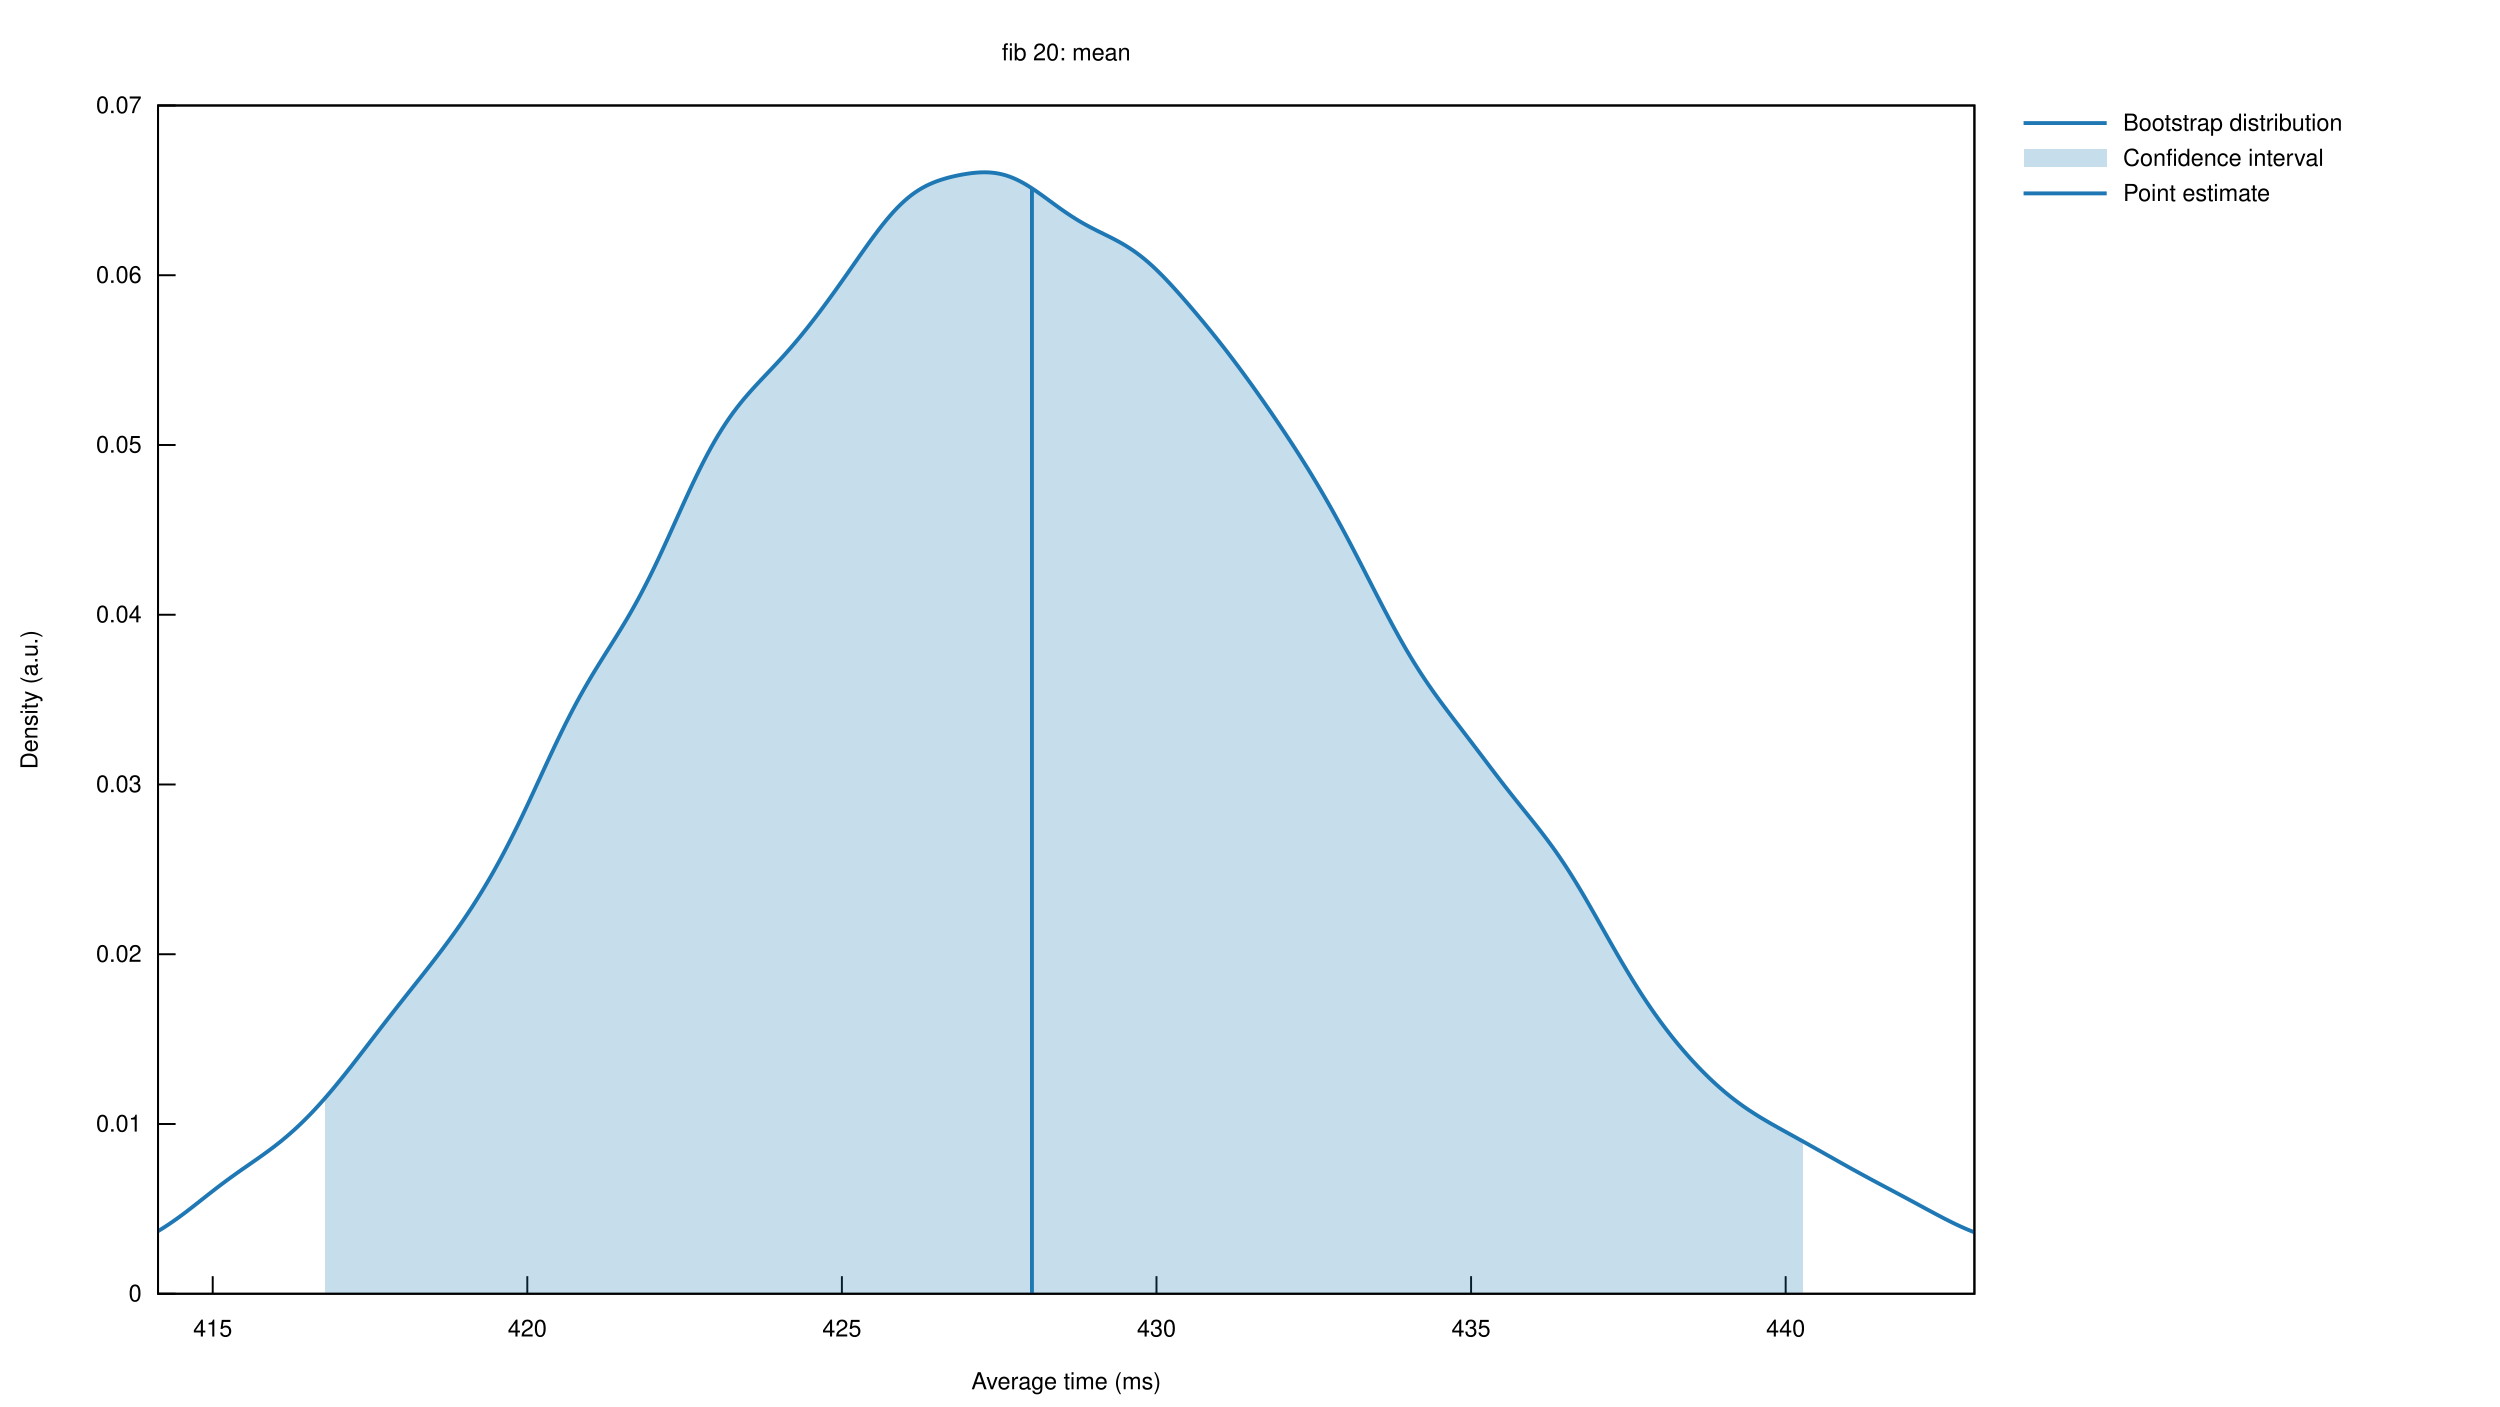
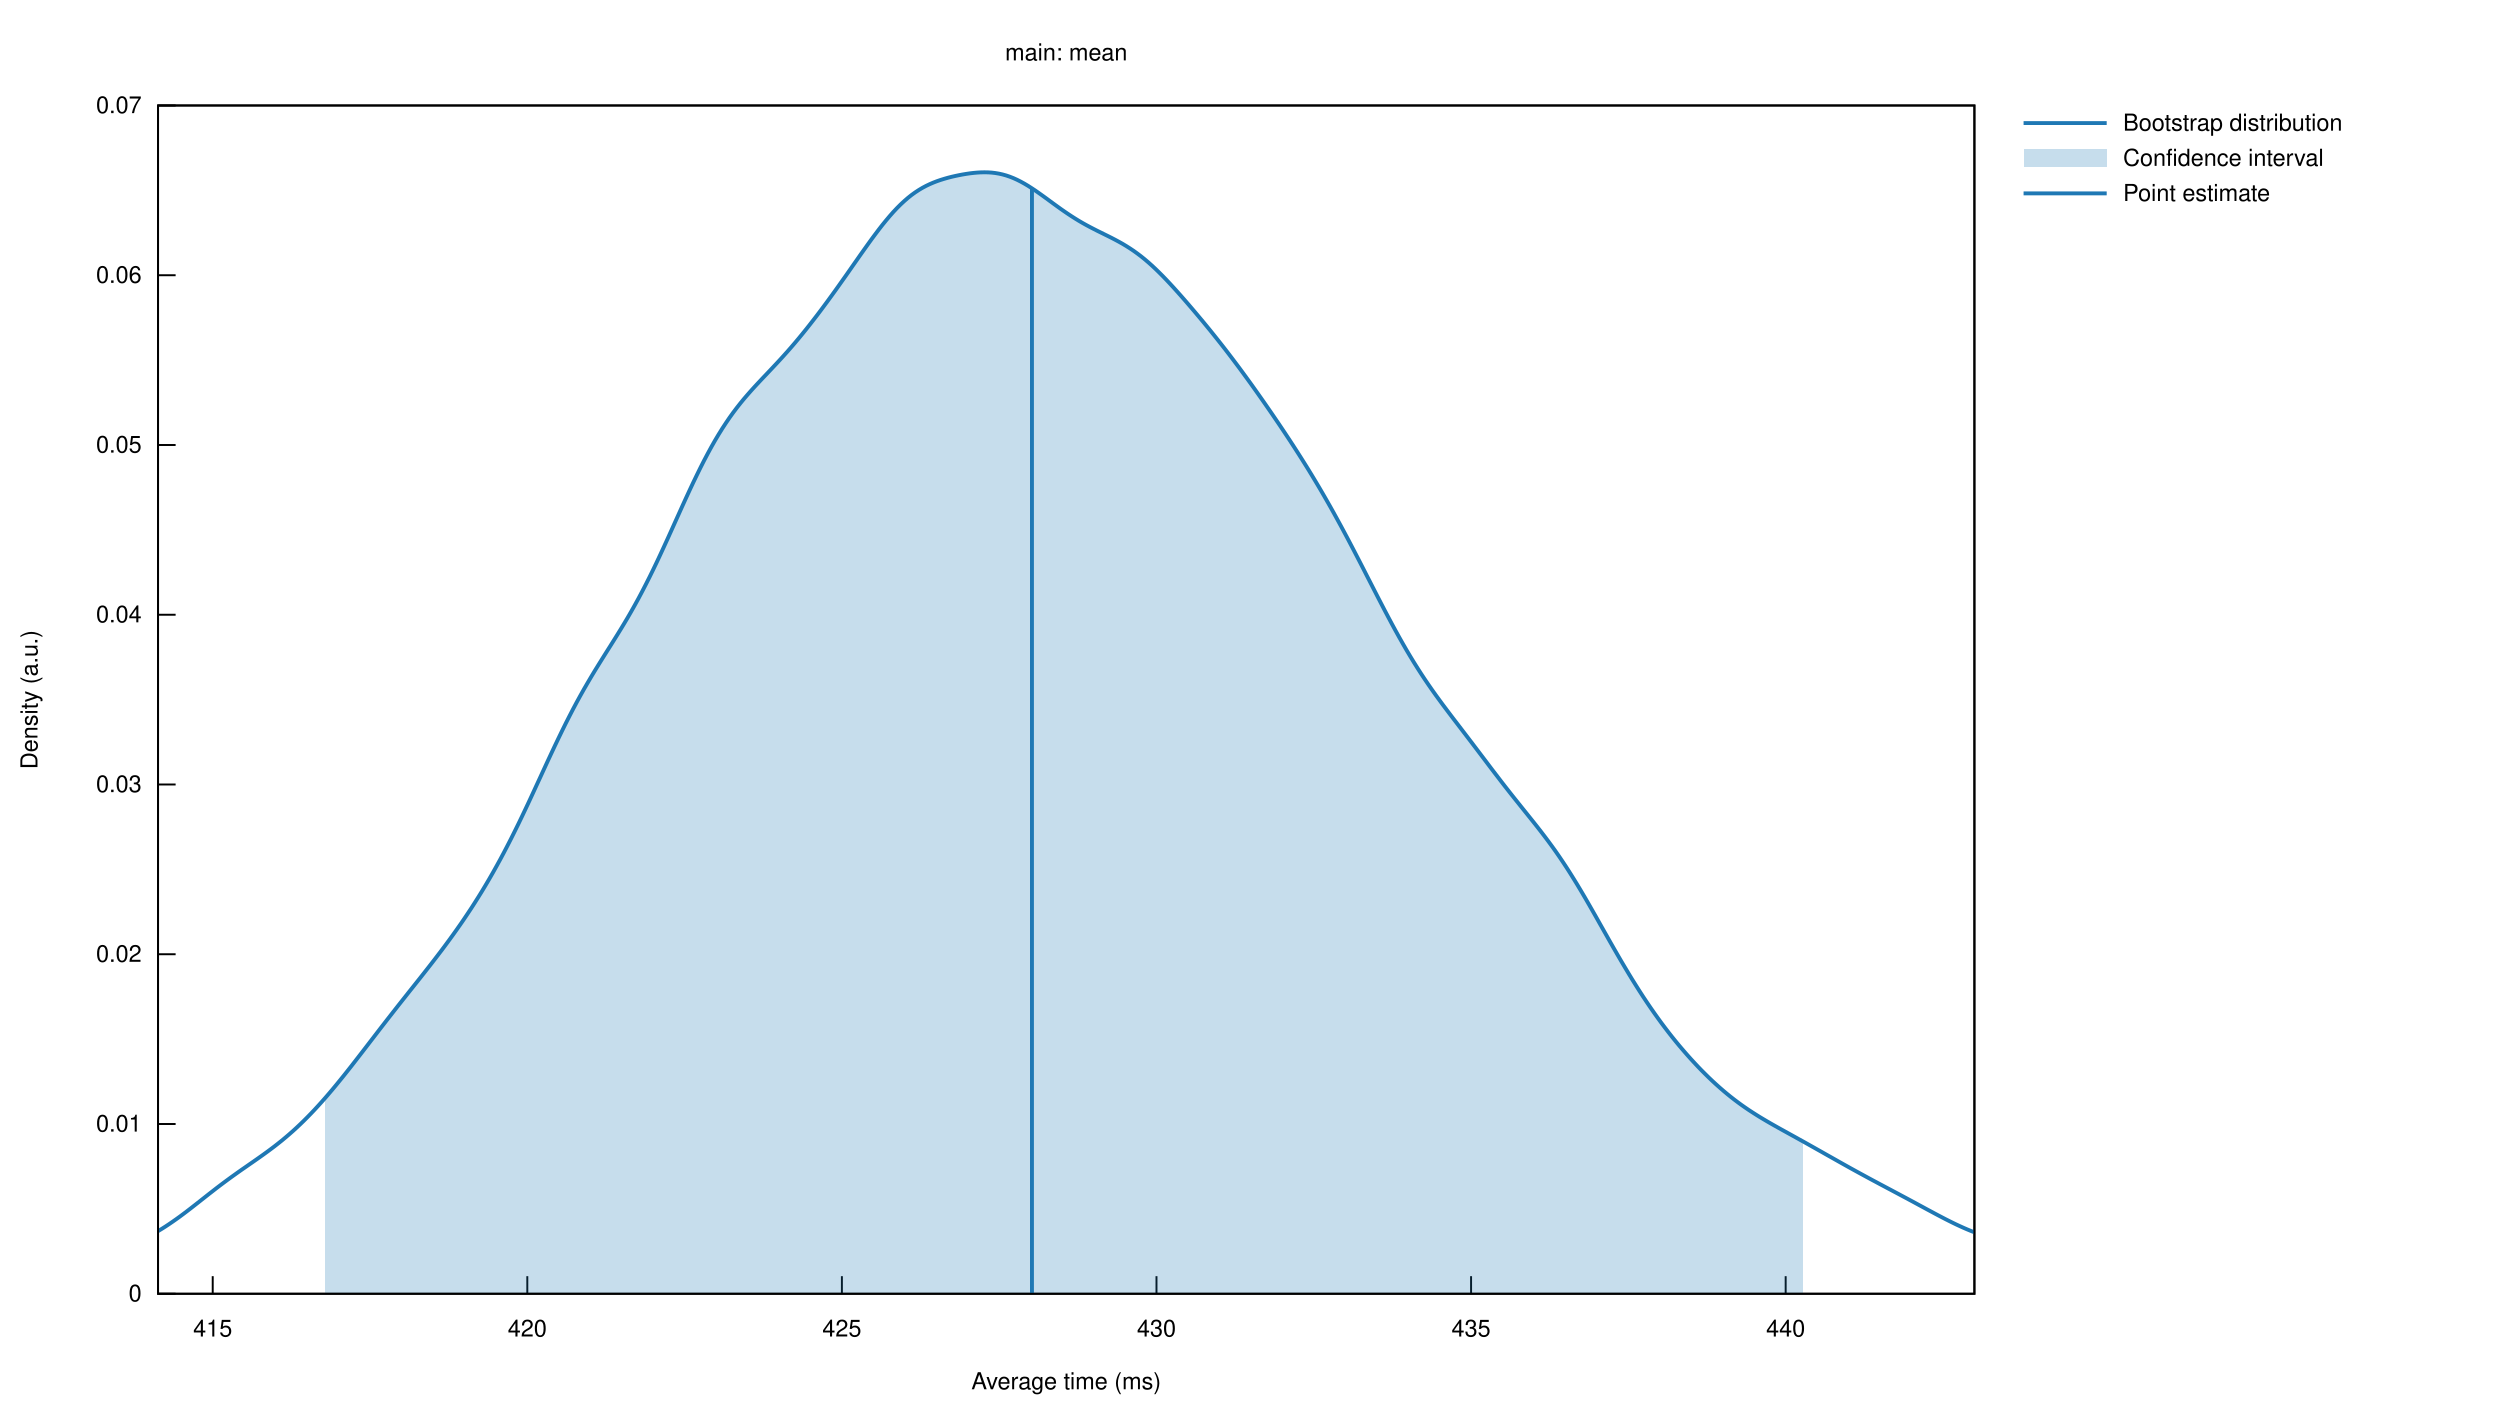
<svg xmlns="http://www.w3.org/2000/svg" xmlns:xlink="http://www.w3.org/1999/xlink" viewBox="0 0 1280 720">
  <g id="gnuplot_canvas">
    <rect x="0" y="0" width="1280" height="720" fill="none" />
    <defs>
      <circle id="gpDot" r="0.5" stroke-width="0.5" stroke="currentColor" />
      <path id="gpPt0" stroke-width="0.222" stroke="currentColor" d="M-1,0 h2 M0,-1 v2" />
      <path id="gpPt1" stroke-width="0.222" stroke="currentColor" d="M-1,-1 L1,1 M1,-1 L-1,1" />
      <path id="gpPt2" stroke-width="0.222" stroke="currentColor" d="M-1,0 L1,0 M0,-1 L0,1 M-1,-1 L1,1 M-1,1 L1,-1" />
      <rect id="gpPt3" stroke-width="0.222" stroke="currentColor" x="-1" y="-1" width="2" height="2" />
      <rect id="gpPt4" stroke-width="0.222" stroke="currentColor" fill="currentColor" x="-1" y="-1" width="2" height="2" />
      <circle id="gpPt5" stroke-width="0.222" stroke="currentColor" cx="0" cy="0" r="1" />
      <use xlink:href="#gpPt5" id="gpPt6" fill="currentColor" stroke="none" />
      <path id="gpPt7" stroke-width="0.222" stroke="currentColor" d="M0,-1.33 L-1.33,0.67 L1.33,0.67 z" />
      <use xlink:href="#gpPt7" id="gpPt8" fill="currentColor" stroke="none" />
      <use xlink:href="#gpPt7" id="gpPt9" stroke="currentColor" transform="rotate(180)" />
      <use xlink:href="#gpPt9" id="gpPt10" fill="currentColor" stroke="none" />
      <use xlink:href="#gpPt3" id="gpPt11" stroke="currentColor" transform="rotate(45)" />
      <use xlink:href="#gpPt11" id="gpPt12" fill="currentColor" stroke="none" />
      <path id="gpPt13" stroke-width="0.222" stroke="currentColor" d="M0,1.330 L1.265,0.411 L0.782,-1.067 L-0.782,-1.076 L-1.265,0.411 z" />
      <use xlink:href="#gpPt13" id="gpPt14" fill="currentColor" stroke="none" />
      <filter id="textbox" filterUnits="objectBoundingBox" x="0" y="0" height="1" width="1">
        <feFlood flood-color="white" flood-opacity="1" result="bgnd" />
        <feComposite in="SourceGraphic" in2="bgnd" operator="atop" />
      </filter>
      <filter id="greybox" filterUnits="objectBoundingBox" x="0" y="0" height="1" width="1">
        <feFlood flood-color="lightgrey" flood-opacity="1" result="grey" />
        <feComposite in="SourceGraphic" in2="grey" operator="atop" />
      </filter>
    </defs>
    <g fill="none" color="white" stroke="currentColor" stroke-width="1.00" stroke-linecap="butt" stroke-linejoin="miter">
</g>
    <g fill="none" color="black" stroke="currentColor" stroke-width="1.00" stroke-linecap="butt" stroke-linejoin="miter">
      <path stroke="black" d="M80.92,662.40 L89.92,662.40  " />
      <g transform="translate(72.53,666.30)" stroke="none" fill="black" font-family="Helvetica" font-size="12.00" text-anchor="end">
        <text>
          <tspan font-family="Helvetica"> 0</tspan>
        </text>
      </g>
    </g>
    <g fill="none" color="black" stroke="currentColor" stroke-width="1.00" stroke-linecap="butt" stroke-linejoin="miter">
      <path stroke="black" d="M80.92,575.49 L89.92,575.49  " />
      <g transform="translate(72.53,579.39)" stroke="none" fill="black" font-family="Helvetica" font-size="12.00" text-anchor="end">
        <text>
          <tspan font-family="Helvetica"> 0.01</tspan>
        </text>
      </g>
    </g>
    <g fill="none" color="black" stroke="currentColor" stroke-width="1.00" stroke-linecap="butt" stroke-linejoin="miter">
      <path stroke="black" d="M80.92,488.57 L89.92,488.57  " />
      <g transform="translate(72.53,492.47)" stroke="none" fill="black" font-family="Helvetica" font-size="12.00" text-anchor="end">
        <text>
          <tspan font-family="Helvetica"> 0.02</tspan>
        </text>
      </g>
    </g>
    <g fill="none" color="black" stroke="currentColor" stroke-width="1.00" stroke-linecap="butt" stroke-linejoin="miter">
      <path stroke="black" d="M80.92,401.66 L89.92,401.66  " />
      <g transform="translate(72.53,405.56)" stroke="none" fill="black" font-family="Helvetica" font-size="12.00" text-anchor="end">
        <text>
          <tspan font-family="Helvetica"> 0.03</tspan>
        </text>
      </g>
    </g>
    <g fill="none" color="black" stroke="currentColor" stroke-width="1.00" stroke-linecap="butt" stroke-linejoin="miter">
      <path stroke="black" d="M80.92,314.75 L89.92,314.75  " />
      <g transform="translate(72.53,318.65)" stroke="none" fill="black" font-family="Helvetica" font-size="12.00" text-anchor="end">
        <text>
          <tspan font-family="Helvetica"> 0.04</tspan>
        </text>
      </g>
    </g>
    <g fill="none" color="black" stroke="currentColor" stroke-width="1.00" stroke-linecap="butt" stroke-linejoin="miter">
      <path stroke="black" d="M80.92,227.84 L89.92,227.84  " />
      <g transform="translate(72.53,231.74)" stroke="none" fill="black" font-family="Helvetica" font-size="12.00" text-anchor="end">
        <text>
          <tspan font-family="Helvetica"> 0.05</tspan>
        </text>
      </g>
    </g>
    <g fill="none" color="black" stroke="currentColor" stroke-width="1.00" stroke-linecap="butt" stroke-linejoin="miter">
      <path stroke="black" d="M80.92,140.92 L89.92,140.92  " />
      <g transform="translate(72.53,144.82)" stroke="none" fill="black" font-family="Helvetica" font-size="12.00" text-anchor="end">
        <text>
          <tspan font-family="Helvetica"> 0.06</tspan>
        </text>
      </g>
    </g>
    <g fill="none" color="black" stroke="currentColor" stroke-width="1.00" stroke-linecap="butt" stroke-linejoin="miter">
      <path stroke="black" d="M80.92,54.01 L89.92,54.01  " />
      <g transform="translate(72.53,57.91)" stroke="none" fill="black" font-family="Helvetica" font-size="12.00" text-anchor="end">
        <text>
          <tspan font-family="Helvetica"> 0.07</tspan>
        </text>
      </g>
    </g>
    <g fill="none" color="black" stroke="currentColor" stroke-width="1.00" stroke-linecap="butt" stroke-linejoin="miter">
      <path stroke="black" d="M108.91,662.40 L108.91,653.40  " />
      <g transform="translate(108.91,684.30)" stroke="none" fill="black" font-family="Helvetica" font-size="12.00" text-anchor="middle">
        <text>
          <tspan font-family="Helvetica"> 415</tspan>
        </text>
      </g>
    </g>
    <g fill="none" color="black" stroke="currentColor" stroke-width="1.00" stroke-linecap="butt" stroke-linejoin="miter">
      <path stroke="black" d="M269.98,662.40 L269.98,653.40  " />
      <g transform="translate(269.98,684.30)" stroke="none" fill="black" font-family="Helvetica" font-size="12.00" text-anchor="middle">
        <text>
          <tspan font-family="Helvetica"> 420</tspan>
        </text>
      </g>
    </g>
    <g fill="none" color="black" stroke="currentColor" stroke-width="1.00" stroke-linecap="butt" stroke-linejoin="miter">
      <path stroke="black" d="M431.05,662.40 L431.05,653.40  " />
      <g transform="translate(431.05,684.30)" stroke="none" fill="black" font-family="Helvetica" font-size="12.00" text-anchor="middle">
        <text>
          <tspan font-family="Helvetica"> 425</tspan>
        </text>
      </g>
    </g>
    <g fill="none" color="black" stroke="currentColor" stroke-width="1.00" stroke-linecap="butt" stroke-linejoin="miter">
      <path stroke="black" d="M592.12,662.40 L592.12,653.40  " />
      <g transform="translate(592.12,684.30)" stroke="none" fill="black" font-family="Helvetica" font-size="12.00" text-anchor="middle">
        <text>
          <tspan font-family="Helvetica"> 430</tspan>
        </text>
      </g>
    </g>
    <g fill="none" color="black" stroke="currentColor" stroke-width="1.00" stroke-linecap="butt" stroke-linejoin="miter">
      <path stroke="black" d="M753.19,662.40 L753.19,653.40  " />
      <g transform="translate(753.19,684.30)" stroke="none" fill="black" font-family="Helvetica" font-size="12.00" text-anchor="middle">
        <text>
          <tspan font-family="Helvetica"> 435</tspan>
        </text>
      </g>
    </g>
    <g fill="none" color="black" stroke="currentColor" stroke-width="1.00" stroke-linecap="butt" stroke-linejoin="miter">
      <path stroke="black" d="M914.26,662.40 L914.26,653.40  " />
      <g transform="translate(914.26,684.30)" stroke="none" fill="black" font-family="Helvetica" font-size="12.00" text-anchor="middle">
        <text>
          <tspan font-family="Helvetica"> 440</tspan>
        </text>
      </g>
    </g>
    <g fill="none" color="black" stroke="currentColor" stroke-width="1.00" stroke-linecap="butt" stroke-linejoin="miter">
</g>
    <g fill="none" color="black" stroke="currentColor" stroke-width="1.00" stroke-linecap="butt" stroke-linejoin="miter">
      <path stroke="black" d="M80.92,54.01 L80.92,662.40 L1010.90,662.40 L1010.90,54.01 L80.92,54.01 Z  " />
    </g>
    <g fill="none" color="black" stroke="currentColor" stroke-width="1.00" stroke-linecap="butt" stroke-linejoin="miter">
      <g transform="translate(19.18,358.21) rotate(270)" stroke="none" fill="black" font-family="Helvetica" font-size="12.00" text-anchor="middle">
        <text>
          <tspan font-family="Helvetica">Density (a.u.)</tspan>
        </text>
      </g>
    </g>
    <g fill="none" color="black" stroke="currentColor" stroke-width="1.00" stroke-linecap="butt" stroke-linejoin="miter">
      <g transform="translate(545.91,711.30)" stroke="none" fill="black" font-family="Helvetica" font-size="12.00" text-anchor="middle">
        <text>
          <tspan font-family="Helvetica">Average time (ms)</tspan>
        </text>
      </g>
    </g>
    <g fill="none" color="black" stroke="currentColor" stroke-width="1.00" stroke-linecap="butt" stroke-linejoin="miter">
</g>
    <g id="gnuplot_plot_1">
      <g fill="none" color="white" stroke="currentColor" stroke-width="2.00" stroke-linecap="butt" stroke-linejoin="miter">
</g>
      <g fill="none" color="black" stroke="currentColor" stroke-width="2.00" stroke-linecap="butt" stroke-linejoin="miter">
        <g transform="translate(1087.02,66.91)" stroke="none" fill="black" font-family="Helvetica" font-size="12.00" text-anchor="start">
          <text>
            <tspan font-family="Helvetica">Bootstrap distribution</tspan>
          </text>
        </g>
      </g>
      <g fill="none" color="black" stroke="currentColor" stroke-width="2.00" stroke-linecap="butt" stroke-linejoin="miter">
        <path stroke="rgb( 31, 120, 180)" d="M1036.07,63.01 L1078.63,63.01 M80.92,630.33 L82.78,629.20 L84.65,628.02 L86.51,626.79 L88.37,625.52 L90.24,624.21   L92.10,622.87 L93.97,621.48 L95.83,620.07 L97.69,618.64 L99.56,617.18 L101.42,615.72 L103.28,614.25 L105.15,612.78   L107.01,611.31 L108.88,609.86 L110.74,608.41 L112.60,606.99 L114.47,605.59 L116.33,604.21 L118.19,602.85 L120.06,601.51   L121.92,600.18 L123.78,598.87 L125.65,597.58 L127.51,596.28 L129.38,594.99 L131.24,593.69 L133.10,592.38 L134.97,591.05   L136.83,589.70 L138.69,588.32 L140.56,586.91 L142.42,585.45 L144.29,583.96 L146.15,582.41 L148.01,580.82 L149.88,579.18   L151.74,577.48 L153.60,575.73 L155.47,573.92 L157.33,572.06 L159.19,570.15 L161.06,568.18 L162.92,566.16 L164.79,564.09   L166.65,561.98 L168.51,559.82 L170.38,557.61 L172.24,555.37 L174.10,553.09 L175.97,550.78 L177.83,548.44 L179.70,546.08   L181.56,543.69 L183.42,541.29 L185.29,538.88 L187.15,536.46 L189.01,534.04 L190.88,531.61 L192.74,529.19 L194.60,526.77   L196.47,524.36 L198.33,521.96 L200.20,519.57 L202.06,517.19 L203.92,514.82 L205.79,512.46 L207.65,510.11 L209.51,507.76   L211.38,505.41 L213.24,503.07 L215.11,500.72 L216.97,498.36 L218.83,495.99 L220.70,493.60 L222.56,491.19 L224.42,488.76   L226.29,486.30 L228.15,483.81 L230.01,481.28 L231.88,478.71 L233.74,476.10 L235.61,473.44 L237.47,470.73 L239.33,467.96   L241.20,465.14 L243.06,462.25 L244.92,459.30 L246.79,456.28 L248.65,453.18 L250.52,450.01 L252.38,446.77 L254.24,443.44   L256.11,440.04 L257.97,436.55 L259.83,432.98 L261.70,429.33 L263.56,425.60 L265.43,421.81 L267.29,417.95 L269.15,414.03   L271.02,410.06 L272.88,406.05 L274.74,402.01 L276.61,397.97 L278.47,393.92 L280.33,389.89 L282.20,385.88 L284.06,381.92   L285.93,378.01 L287.79,374.17 L289.65,370.40 L291.52,366.72 L293.38,363.12 L295.24,359.62 L297.11,356.21 L298.97,352.89   L300.84,349.66 L302.70,346.50 L304.56,343.41 L306.43,340.38 L308.29,337.39 L310.15,334.42 L312.02,331.46 L313.88,328.50   L315.74,325.52 L317.61,322.49 L319.47,319.42 L321.34,316.28 L323.20,313.06 L325.06,309.75 L326.93,306.35 L328.79,302.84   L330.65,299.24 L332.52,295.54 L334.38,291.75 L336.25,287.86 L338.11,283.90 L339.97,279.87 L341.84,275.79 L343.70,271.68   L345.56,267.54 L347.43,263.40 L349.29,259.27 L351.15,255.18 L353.02,251.14 L354.88,247.17 L356.75,243.29 L358.61,239.50   L360.47,235.83 L362.34,232.28 L364.20,228.86 L366.06,225.58 L367.93,222.44 L369.79,219.44 L371.66,216.58 L373.52,213.85   L375.38,211.26 L377.25,208.78 L379.11,206.42 L380.97,204.15 L382.84,201.98 L384.70,199.87 L386.56,197.82 L388.43,195.81   L390.29,193.83 L392.16,191.87 L394.02,189.91 L395.88,187.93 L397.75,185.94 L399.61,183.93 L401.47,181.88 L403.34,179.79   L405.20,177.66 L407.07,175.48 L408.93,173.26 L410.79,171.00 L412.66,168.69 L414.52,166.34 L416.38,163.95 L418.25,161.53   L420.11,159.07 L421.97,156.57 L423.84,154.04 L425.70,151.48 L427.57,148.90 L429.43,146.29 L431.29,143.66 L433.16,141.02   L435.02,138.36 L436.88,135.69 L438.75,133.03 L440.61,130.37 L442.48,127.73 L444.34,125.12 L446.20,122.54 L448.07,120.02   L449.93,117.55 L451.79,115.16 L453.66,112.86 L455.52,110.65 L457.38,108.54 L459.25,106.55 L461.11,104.69 L462.98,102.95   L464.84,101.33 L466.70,99.85 L468.57,98.50 L470.43,97.28 L472.29,96.17 L474.16,95.17 L476.02,94.28 L477.89,93.48   L479.75,92.76 L481.61,92.12 L483.48,91.54 L485.34,91.01 L487.20,90.53 L489.07,90.10 L490.93,89.71 L492.79,89.35   L494.66,89.04 L496.52,88.76 L498.39,88.54 L500.25,88.37 L502.11,88.26 L503.98,88.22 L505.84,88.25 L507.70,88.37   L509.57,88.59 L511.43,88.90 L513.30,89.32 L515.16,89.84 L517.02,90.47 L518.89,91.21 L520.75,92.05 L522.61,92.99   L524.48,94.02 L526.34,95.13 L528.20,96.32 L530.07,97.56 L531.93,98.86 L533.80,100.19 L535.66,101.54 L537.52,102.91   L539.39,104.28 L541.25,105.63 L543.11,106.97 L544.98,108.27 L546.84,109.54 L548.71,110.77 L550.57,111.95 L552.43,113.09   L554.30,114.18 L556.16,115.22 L558.02,116.22 L559.89,117.19 L561.75,118.14 L563.62,119.06 L565.48,119.98 L567.34,120.90   L569.21,121.84 L571.07,122.81 L572.93,123.81 L574.80,124.86 L576.66,125.98 L578.52,127.16 L580.39,128.41 L582.25,129.75   L584.12,131.16 L585.98,132.66 L587.84,134.24 L589.71,135.90 L591.57,137.64 L593.43,139.45 L595.30,141.32 L597.16,143.25   L599.03,145.24 L600.89,147.26 L602.75,149.33 L604.62,151.43 L606.48,153.55 L608.34,155.70 L610.21,157.88 L612.07,160.07   L613.93,162.29 L615.80,164.52 L617.66,166.78 L619.53,169.06 L621.39,171.37 L623.25,173.70 L625.12,176.06 L626.98,178.44   L628.84,180.85 L630.71,183.30 L632.57,185.77 L634.44,188.26 L636.30,190.79 L638.16,193.34 L640.03,195.91 L641.89,198.51   L643.75,201.13 L645.62,203.78 L647.48,206.44 L649.34,209.12 L651.21,211.83 L653.07,214.56 L654.94,217.31 L656.80,220.08   L658.66,222.88 L660.53,225.71 L662.39,228.57 L664.25,231.46 L666.12,234.39 L667.98,237.35 L669.85,240.35 L671.71,243.40   L673.57,246.49 L675.44,249.62 L677.30,252.80 L679.16,256.03 L681.03,259.31 L682.89,262.64 L684.75,266.02 L686.62,269.44   L688.48,272.91 L690.35,276.42 L692.21,279.97 L694.07,283.55 L695.94,287.16 L697.80,290.78 L699.66,294.43 L701.53,298.07   L703.39,301.71 L705.26,305.35 L707.12,308.95 L708.98,312.53 L710.85,316.07 L712.71,319.56 L714.57,322.99 L716.44,326.36   L718.30,329.65 L720.16,332.88 L722.03,336.02 L723.89,339.08 L725.76,342.06 L727.62,344.96 L729.48,347.78 L731.35,350.53   L733.21,353.21 L735.07,355.83 L736.94,358.39 L738.80,360.92 L740.67,363.41 L742.53,365.87 L744.39,368.32 L746.26,370.75   L748.12,373.18 L749.98,375.62 L751.85,378.06 L753.71,380.50 L755.57,382.95 L757.44,385.41 L759.30,387.87 L761.17,390.34   L763.03,392.80 L764.89,395.25 L766.76,397.68 L768.62,400.11 L770.48,402.51 L772.35,404.89 L774.21,407.25 L776.08,409.60   L777.94,411.92 L779.80,414.24 L781.67,416.56 L783.53,418.88 L785.39,421.21 L787.26,423.57 L789.12,425.96 L790.98,428.39   L792.85,430.88 L794.71,433.42 L796.58,436.04 L798.44,438.72 L800.30,441.48 L802.17,444.32 L804.03,447.23 L805.89,450.22   L807.76,453.27 L809.62,456.38 L811.49,459.55 L813.35,462.77 L815.21,466.02 L817.08,469.30 L818.94,472.60 L820.80,475.90   L822.67,479.20 L824.53,482.49 L826.39,485.75 L828.26,488.99 L830.12,492.19 L831.99,495.34 L833.85,498.45 L835.71,501.51   L837.58,504.50 L839.44,507.44 L841.30,510.32 L843.17,513.13 L845.03,515.87 L846.90,518.56 L848.76,521.17 L850.62,523.73   L852.49,526.22 L854.35,528.65 L856.21,531.02 L858.08,533.33 L859.94,535.58 L861.81,537.77 L863.67,539.91 L865.53,542.00   L867.40,544.03 L869.26,546.02 L871.12,547.95 L872.99,549.82 L874.85,551.65 L876.71,553.42 L878.58,555.14 L880.44,556.81   L882.31,558.43 L884.17,559.99 L886.03,561.50 L887.90,562.96 L889.76,564.36 L891.62,565.72 L893.49,567.03 L895.35,568.30   L897.22,569.52 L899.08,570.71 L900.94,571.87 L902.81,572.99 L904.67,574.09 L906.53,575.17 L908.40,576.23 L910.26,577.28   L912.12,578.32 L913.99,579.35 L915.85,580.38 L917.72,581.41 L919.58,582.44 L921.44,583.48 L923.31,584.51 L925.17,585.55   L927.03,586.60 L928.90,587.65 L930.76,588.70 L932.63,589.75 L934.49,590.81 L936.35,591.86 L938.22,592.91 L940.08,593.96   L941.94,595.01 L943.81,596.06 L945.67,597.10 L947.53,598.14 L949.40,599.17 L951.26,600.19 L953.13,601.21 L954.99,602.22   L956.85,603.23 L958.72,604.24 L960.58,605.23 L962.44,606.23 L964.31,607.22 L966.17,608.21 L968.04,609.20 L969.90,610.19   L971.76,611.18 L973.63,612.18 L975.49,613.17 L977.35,614.17 L979.22,615.17 L981.08,616.18 L982.94,617.19 L984.81,618.20   L986.67,619.21 L988.54,620.21 L990.40,621.21 L992.26,622.20 L994.13,623.18 L995.99,624.15 L997.85,625.09 L999.72,626.02   L1001.58,626.92 L1003.45,627.79 L1005.31,628.63 L1007.17,629.44 L1009.04,630.21 L1010.90,630.95  " />
      </g>
    </g>
    <g id="gnuplot_plot_2">
      <g fill="none" color="white" stroke="rgb( 31, 120, 180)" stroke-width="1.00" stroke-linecap="butt" stroke-linejoin="miter">
</g>
      <g fill="none" color="black" stroke="currentColor" stroke-width="1.00" stroke-linecap="butt" stroke-linejoin="miter">
        <g transform="translate(1087.02,84.91)" stroke="none" fill="black" font-family="Helvetica" font-size="12.00" text-anchor="start">
          <text>
            <tspan font-family="Helvetica">Confidence interval</tspan>
          </text>
        </g>
      </g>
      <g fill="none" color="black" stroke="currentColor" stroke-width="1.00" stroke-linecap="butt" stroke-linejoin="miter">
        <g stroke="none" shape-rendering="crispEdges">
          <polygon fill="rgb( 31, 120, 180)" fill-opacity="0.25" points="1036.07,85.51 1078.63,85.51 1078.63,76.51 1036.07,76.51 " />
          <polygon fill="rgb( 31, 120, 180)" fill-opacity="0.25" points="166.65,561.98 168.51,559.82 170.38,557.61 172.24,555.37 174.10,553.09 175.97,550.78 177.83,548.44 179.70,546.08 181.56,543.69 183.42,541.29 185.29,538.88 187.15,536.46 189.01,534.04 190.88,531.61 192.74,529.19 194.60,526.77 196.47,524.36 198.33,521.96 200.20,519.57 202.06,517.19 203.92,514.82 205.79,512.46 207.65,510.11 209.51,507.76 211.38,505.41 213.24,503.07 215.11,500.72 216.97,498.36 218.83,495.99 220.70,493.60 222.56,491.19 224.42,488.76 226.29,486.30 228.15,483.81 230.01,481.28 231.88,478.71 233.74,476.10 235.61,473.44 237.47,470.73 239.33,467.96 241.20,465.14 243.06,462.25 244.92,459.30 246.79,456.28 248.65,453.18 250.52,450.01 252.38,446.77 254.24,443.44 256.11,440.04 257.97,436.55 259.83,432.98 261.70,429.33 263.56,425.60 265.43,421.81 267.29,417.95 269.15,414.03 271.02,410.06 272.88,406.05 274.74,402.01 276.61,397.97 278.47,393.92 280.33,389.89 282.20,385.88 284.06,381.92 285.93,378.01 287.79,374.17 289.65,370.40 291.52,366.72 293.38,363.12 295.24,359.62 297.11,356.21 298.97,352.89 300.84,349.66 302.70,346.50 304.56,343.41 306.43,340.38 308.29,337.39 310.15,334.42 312.02,331.46 313.88,328.50 315.74,325.52 317.61,322.49 319.47,319.42 321.34,316.28 323.20,313.06 325.06,309.75 326.93,306.35 328.79,302.84 330.65,299.24 332.52,295.54 334.38,291.75 336.25,287.86 338.11,283.90 339.97,279.87 341.84,275.79 343.70,271.68 345.56,267.54 347.43,263.40 349.29,259.27 351.15,255.18 353.02,251.14 354.88,247.17 356.75,243.29 358.61,239.50 360.47,235.83 362.34,232.28 364.20,228.86 366.06,225.58 367.93,222.44 369.79,219.44 371.66,216.58 373.52,213.85 375.38,211.26 377.25,208.78 379.11,206.42 380.97,204.15 382.84,201.98 384.70,199.87 386.56,197.82 388.43,195.81 390.29,193.83 392.16,191.87 394.02,189.91 395.88,187.93 397.75,185.94 399.61,183.93 401.47,181.88 403.34,179.79 405.20,177.66 407.07,175.48 408.93,173.26 410.79,171.00 412.66,168.69 414.52,166.34 416.38,163.95 418.25,161.53 420.11,159.07 421.97,156.57 423.84,154.04 425.70,151.48 427.57,148.90 429.43,146.29 431.29,143.66 433.16,141.02 435.02,138.36 436.88,135.69 438.75,133.03 440.61,130.37 442.48,127.73 444.34,125.12 446.20,122.54 448.07,120.02 449.93,117.55 451.79,115.16 453.66,112.86 455.52,110.65 457.38,108.54 459.25,106.55 461.11,104.69 462.98,102.95 464.84,101.33 466.70,99.85 468.57,98.50 470.43,97.28 472.29,96.17 474.16,95.17 476.02,94.28 477.89,93.48 479.75,92.76 481.61,92.12 483.48,91.54 485.34,91.01 487.20,90.53 489.07,90.10 490.93,89.71 492.79,89.35 494.66,89.04 496.52,88.76 498.39,88.54 500.25,88.37 502.11,88.26 503.98,88.22 505.84,88.25 507.70,88.37 509.57,88.59 511.43,88.90 513.30,89.32 515.16,89.84 517.02,90.47 518.89,91.21 520.75,92.05 522.61,92.99 524.48,94.02 526.34,95.13 528.20,96.32 530.07,97.56 531.93,98.86 533.80,100.19 535.66,101.54 537.52,102.91 539.39,104.28 541.25,105.63 543.11,106.97 544.98,108.27 546.84,109.54 548.71,110.77 550.57,111.95 552.43,113.09 554.30,114.18 556.16,115.22 558.02,116.22 559.89,117.19 561.75,118.14 563.62,119.06 565.48,119.98 567.34,120.90 569.21,121.84 571.07,122.81 572.93,123.81 574.80,124.86 576.66,125.98 578.52,127.16 580.39,128.41 582.25,129.75 584.12,131.16 585.98,132.66 587.84,134.24 589.71,135.90 591.57,137.64 593.43,139.45 595.30,141.32 597.16,143.25 599.03,145.24 600.89,147.26 602.75,149.33 604.62,151.43 606.48,153.55 608.34,155.70 610.21,157.88 612.07,160.07 613.93,162.29 615.80,164.52 617.66,166.78 619.53,169.06 621.39,171.37 623.25,173.70 625.12,176.06 626.98,178.44 628.84,180.85 630.71,183.30 632.57,185.77 634.44,188.26 636.30,190.79 638.16,193.34 640.03,195.91 641.89,198.51 643.75,201.13 645.62,203.78 647.48,206.44 649.34,209.12 651.21,211.83 653.07,214.56 654.94,217.31 656.80,220.08 658.66,222.88 660.53,225.71 662.39,228.57 664.25,231.46 666.12,234.39 667.98,237.35 669.85,240.35 671.71,243.40 673.57,246.49 675.44,249.62 677.30,252.80 679.16,256.03 681.03,259.31 682.89,262.64 684.75,266.02 686.62,269.44 688.48,272.91 690.35,276.42 692.21,279.97 694.07,283.55 695.94,287.16 697.80,290.78 699.66,294.43 701.53,298.07 703.39,301.71 705.26,305.35 707.12,308.95 708.98,312.53 710.85,316.07 712.71,319.56 714.57,322.99 716.44,326.36 718.30,329.65 720.16,332.88 722.03,336.02 723.89,339.08 725.76,342.06 727.62,344.96 729.48,347.78 731.35,350.53 733.21,353.21 735.07,355.83 736.94,358.39 738.80,360.92 740.67,363.41 742.53,365.87 744.39,368.32 746.26,370.75 748.12,373.18 749.98,375.62 751.85,378.06 753.71,380.50 755.57,382.95 757.44,385.41 759.30,387.87 761.17,390.34 763.03,392.80 764.89,395.25 766.76,397.68 768.62,400.11 770.48,402.51 772.35,404.89 774.21,407.25 776.08,409.60 777.94,411.92 779.80,414.24 781.67,416.56 783.53,418.88 785.39,421.21 787.26,423.57 789.12,425.96 790.98,428.39 792.85,430.88 794.71,433.42 796.58,436.04 798.44,438.72 800.30,441.48 802.17,444.32 804.03,447.23 805.89,450.22 807.76,453.27 809.62,456.38 811.49,459.55 813.35,462.77 815.21,466.02 817.08,469.30 818.94,472.60 820.80,475.90 822.67,479.20 824.53,482.49 826.39,485.75 828.26,488.99 830.12,492.19 831.99,495.34 833.85,498.45 835.71,501.51 837.58,504.50 839.44,507.44 841.30,510.32 843.17,513.13 845.03,515.87 846.90,518.56 848.76,521.17 850.62,523.73 852.49,526.22 854.35,528.65 856.21,531.02 858.08,533.33 859.94,535.58 861.81,537.77 863.67,539.91 865.53,542.00 867.40,544.03 869.26,546.02 871.12,547.95 872.99,549.82 874.85,551.65 876.71,553.42 878.58,555.14 880.44,556.81 882.31,558.43 884.17,559.99 886.03,561.50 887.90,562.96 889.76,564.36 891.62,565.72 893.49,567.03 895.35,568.30 897.22,569.52 899.08,570.71 900.94,571.87 902.81,572.99 904.67,574.09 906.53,575.17 908.40,576.23 910.26,577.28 912.12,578.32 913.99,579.35 915.85,580.38 917.72,581.41 919.58,582.44 921.44,583.48 923.31,584.51 923.31,662.40 921.44,662.40 919.58,662.40 917.72,662.40 915.85,662.40 913.99,662.40 912.12,662.40 910.26,662.40 908.40,662.40 906.53,662.40 904.67,662.40 902.81,662.40 900.94,662.40 899.08,662.40 897.22,662.40 895.35,662.40 893.49,662.40 891.62,662.40 889.76,662.40 887.90,662.40 886.03,662.40 884.17,662.40 882.31,662.40 880.44,662.40 878.58,662.40 876.71,662.40 874.85,662.40 872.99,662.40 871.12,662.40 869.26,662.40 867.40,662.40 865.53,662.40 863.67,662.40 861.81,662.40 859.94,662.40 858.08,662.40 856.21,662.40 854.35,662.40 852.49,662.40 850.62,662.40 848.76,662.40 846.90,662.40 845.03,662.40 843.17,662.40 841.30,662.40 839.44,662.40 837.58,662.40 835.71,662.40 833.85,662.40 831.99,662.40 830.12,662.40 828.26,662.40 826.39,662.40 824.53,662.40 822.67,662.40 820.80,662.40 818.94,662.40 817.08,662.40 815.21,662.40 813.35,662.40 811.49,662.40 809.62,662.40 807.76,662.40 805.89,662.40 804.03,662.40 802.17,662.40 800.30,662.40 798.44,662.40 796.58,662.40 794.71,662.40 792.85,662.40 790.98,662.40 789.12,662.40 787.26,662.40 785.39,662.40 783.53,662.40 781.67,662.40 779.80,662.40 777.94,662.40 776.08,662.40 774.21,662.40 772.35,662.40 770.48,662.40 768.62,662.40 766.76,662.40 764.89,662.40 763.03,662.40 761.17,662.40 759.30,662.40 757.44,662.40 755.57,662.40 753.71,662.40 751.85,662.40 749.98,662.40 748.12,662.40 746.26,662.40 744.39,662.40 742.53,662.40 740.67,662.40 738.80,662.40 736.94,662.40 735.07,662.40 733.21,662.40 731.35,662.40 729.48,662.40 727.62,662.40 725.76,662.40 723.89,662.40 722.03,662.40 720.16,662.40 718.30,662.40 716.44,662.40 714.57,662.40 712.71,662.40 710.85,662.40 708.98,662.40 707.12,662.40 705.26,662.40 703.39,662.40 701.53,662.40 699.66,662.40 697.80,662.40 695.94,662.40 694.07,662.40 692.21,662.40 690.35,662.40 688.48,662.40 686.62,662.40 684.75,662.40 682.89,662.40 681.03,662.40 679.16,662.40 677.30,662.40 675.44,662.40 673.57,662.40 671.71,662.40 669.85,662.40 667.98,662.40 666.12,662.40 664.25,662.40 662.39,662.40 660.53,662.40 658.66,662.40 656.80,662.40 654.94,662.40 653.07,662.40 651.21,662.40 649.34,662.40 647.48,662.40 645.62,662.40 643.75,662.40 641.89,662.40 640.03,662.40 638.16,662.40 636.30,662.40 634.44,662.40 632.57,662.40 630.71,662.40 628.84,662.40 626.98,662.40 625.12,662.40 623.25,662.40 621.39,662.40 619.53,662.40 617.66,662.40 615.80,662.40 613.93,662.40 612.07,662.40 610.21,662.40 608.34,662.40 606.48,662.40 604.62,662.40 602.75,662.40 600.89,662.40 599.03,662.40 597.16,662.40 595.30,662.40 593.43,662.40 591.57,662.40 589.71,662.40 587.84,662.40 585.98,662.40 584.12,662.40 582.25,662.40 580.39,662.40 578.52,662.40 576.66,662.40 574.80,662.40 572.93,662.40 571.07,662.40 569.21,662.40 567.34,662.40 565.48,662.40 563.62,662.40 561.75,662.40 559.89,662.40 558.02,662.40 556.16,662.40 554.30,662.40 552.43,662.40 550.57,662.40 548.71,662.40 546.84,662.40 544.98,662.40 543.11,662.40 541.25,662.40 539.39,662.40 537.52,662.40 535.66,662.40 533.80,662.40 531.93,662.40 530.07,662.40 528.20,662.40 526.34,662.40 524.48,662.40 522.61,662.40 520.75,662.40 518.89,662.40 517.02,662.40 515.16,662.40 513.30,662.40 511.43,662.40 509.57,662.40 507.70,662.40 505.84,662.40 503.98,662.40 502.11,662.40 500.25,662.40 498.39,662.40 496.52,662.40 494.66,662.40 492.79,662.40 490.93,662.40 489.07,662.40 487.20,662.40 485.34,662.40 483.48,662.40 481.61,662.40 479.75,662.40 477.89,662.40 476.02,662.40 474.16,662.40 472.29,662.40 470.43,662.40 468.57,662.40 466.70,662.40 464.84,662.40 462.98,662.40 461.11,662.40 459.25,662.40 457.38,662.40 455.52,662.40 453.66,662.40 451.79,662.40 449.93,662.40 448.07,662.40 446.20,662.40 444.34,662.40 442.48,662.40 440.61,662.40 438.75,662.40 436.88,662.40 435.02,662.40 433.16,662.40 431.29,662.40 429.43,662.40 427.57,662.40 425.70,662.40 423.84,662.40 421.97,662.40 420.11,662.40 418.25,662.40 416.38,662.40 414.52,662.40 412.66,662.40 410.79,662.40 408.93,662.40 407.07,662.40 405.20,662.40 403.34,662.40 401.47,662.40 399.61,662.40 397.75,662.40 395.88,662.40 394.02,662.40 392.16,662.40 390.29,662.40 388.43,662.40 386.56,662.40 384.70,662.40 382.84,662.40 380.97,662.40 379.11,662.40 377.25,662.40 375.38,662.40 373.52,662.40 371.66,662.40 369.79,662.40 367.93,662.40 366.06,662.40 364.20,662.40 362.34,662.40 360.47,662.40 358.61,662.40 356.75,662.40 354.88,662.40 353.02,662.40 351.15,662.40 349.29,662.40 347.43,662.40 345.56,662.40 343.70,662.40 341.84,662.40 339.97,662.40 338.11,662.40 336.25,662.40 334.38,662.40 332.52,662.40 330.65,662.40 328.79,662.40 326.93,662.40 325.06,662.40 323.20,662.40 321.34,662.40 319.47,662.40 317.61,662.40 315.74,662.40 313.88,662.40 312.02,662.40 310.15,662.40 308.29,662.40 306.43,662.40 304.56,662.40 302.70,662.40 300.84,662.40 298.97,662.40 297.11,662.40 295.24,662.40 293.38,662.40 291.52,662.40 289.65,662.40 287.79,662.40 285.93,662.40 284.06,662.40 282.20,662.40 280.33,662.40 278.47,662.40 276.61,662.40 274.74,662.40 272.88,662.40 271.02,662.40 269.15,662.40 267.29,662.40 265.43,662.40 263.56,662.40 261.70,662.40 259.83,662.40 257.97,662.40 256.11,662.40 254.24,662.40 252.38,662.40 250.52,662.40 248.65,662.40 246.79,662.40 244.92,662.40 243.06,662.40 241.20,662.40 239.33,662.40 237.47,662.40 235.61,662.40 233.74,662.40 231.88,662.40 230.01,662.40 228.15,662.40 226.29,662.40 224.42,662.40 222.56,662.40 220.70,662.40 218.83,662.40 216.97,662.40 215.11,662.40 213.24,662.40 211.38,662.40 209.51,662.40 207.65,662.40 205.79,662.40 203.92,662.40 202.06,662.40 200.20,662.40 198.33,662.40 196.47,662.40 194.60,662.40 192.74,662.40 190.88,662.40 189.01,662.40 187.15,662.40 185.29,662.40 183.42,662.40 181.56,662.40 179.70,662.40 177.83,662.40 175.97,662.40 174.10,662.40 172.24,662.40 170.38,662.40 168.51,662.40 166.65,662.40 " />
        </g>
      </g>
    </g>
    <g id="gnuplot_plot_3">
      <g fill="none" color="white" stroke="rgb( 31, 120, 180)" stroke-width="2.00" stroke-linecap="butt" stroke-linejoin="miter">
</g>
      <g fill="none" color="black" stroke="currentColor" stroke-width="2.00" stroke-linecap="butt" stroke-linejoin="miter">
        <g transform="translate(1087.02,102.91)" stroke="none" fill="black" font-family="Helvetica" font-size="12.00" text-anchor="start">
          <text>
            <tspan font-family="Helvetica">Point estimate</tspan>
          </text>
        </g>
      </g>
      <g fill="none" color="black" stroke="currentColor" stroke-width="2.00" stroke-linecap="butt" stroke-linejoin="miter">
        <path stroke="rgb( 31, 120, 180)" d="M1036.07,99.01 L1078.63,99.01 M528.36,662.40 L528.36,96.42  " />
      </g>
    </g>
    <g fill="none" color="black" stroke="currentColor" stroke-width="2.00" stroke-linecap="butt" stroke-linejoin="miter">
</g>
    <g fill="none" color="black" stroke="black" stroke-width="1.00" stroke-linecap="butt" stroke-linejoin="miter">
</g>
    <g fill="none" color="black" stroke="currentColor" stroke-width="1.00" stroke-linecap="butt" stroke-linejoin="miter">
      <path stroke="black" d="M80.92,54.01 L80.92,662.40 L1010.90,662.40 L1010.90,54.01 L80.92,54.01 Z  " />
    </g>
    <g fill="none" color="black" stroke="currentColor" stroke-width="1.00" stroke-linecap="butt" stroke-linejoin="miter">
      <g transform="translate(545.91,30.91)" stroke="none" fill="black" font-family="Helvetica" font-size="12.00" text-anchor="middle">
        <text>
-           <tspan font-family="Helvetica">fib 20: mean</tspan>
+           <tspan font-family="Helvetica">main: mean</tspan>
        </text>
      </g>
    </g>
    <g fill="none" color="black" stroke="currentColor" stroke-width="1.00" stroke-linecap="butt" stroke-linejoin="miter">
</g>
  </g>
</svg>
